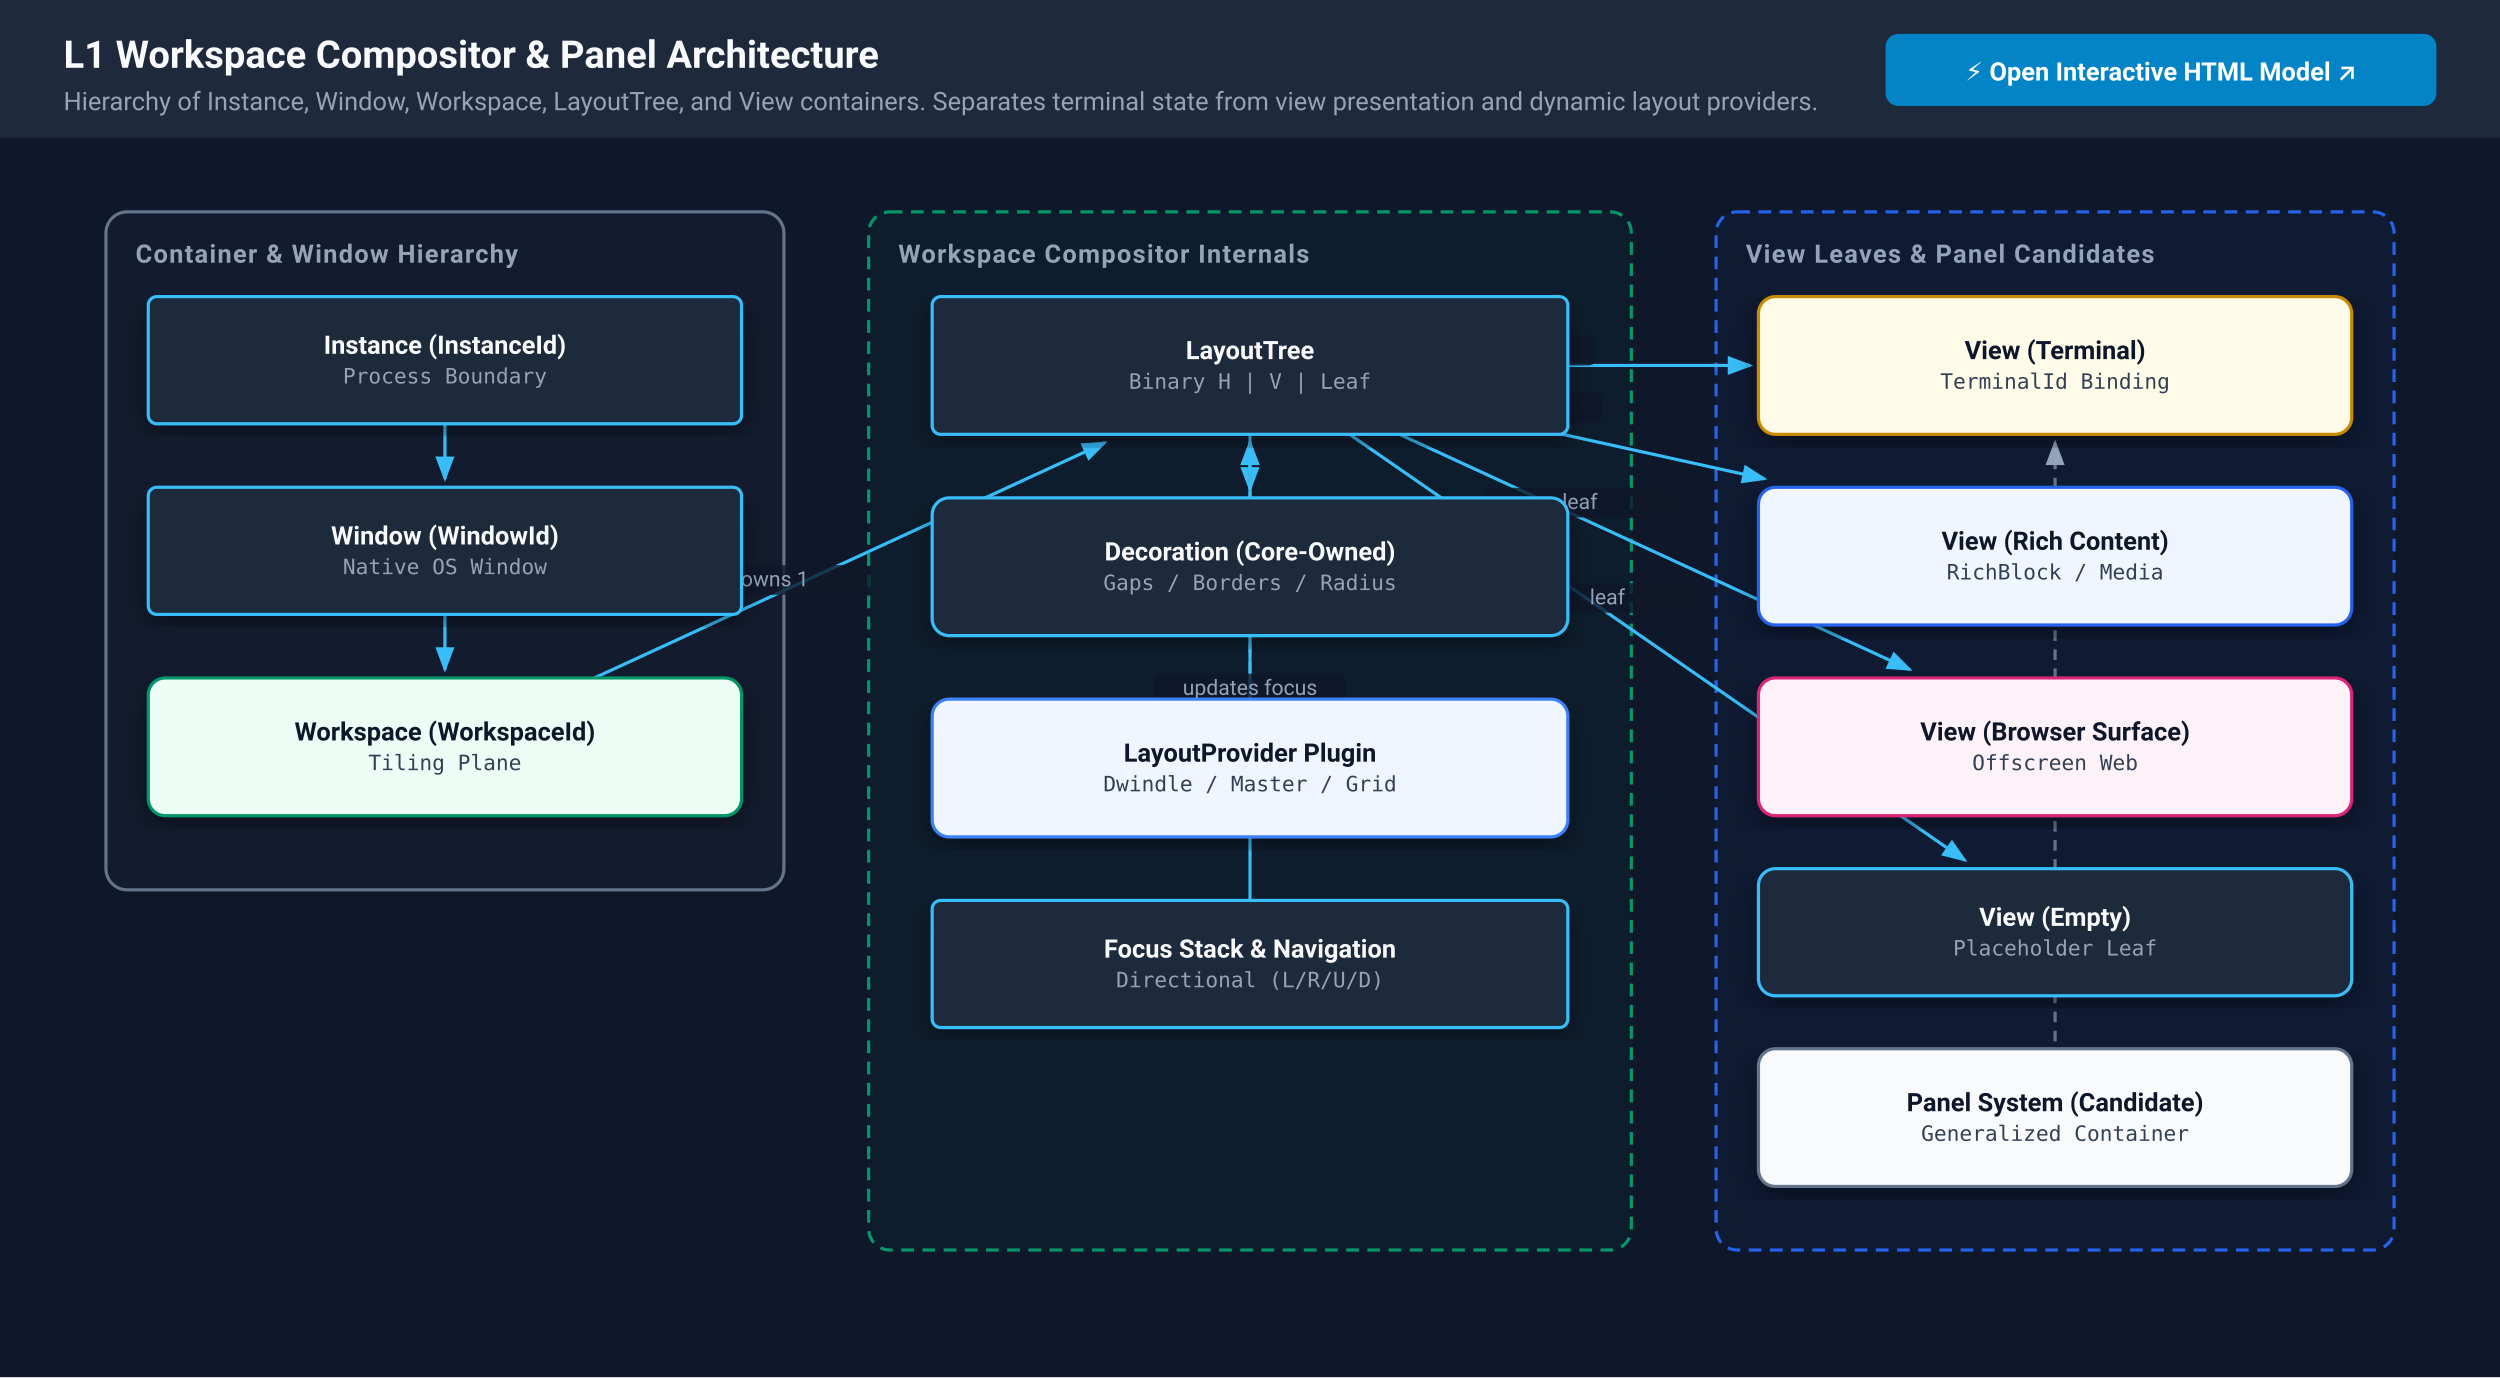
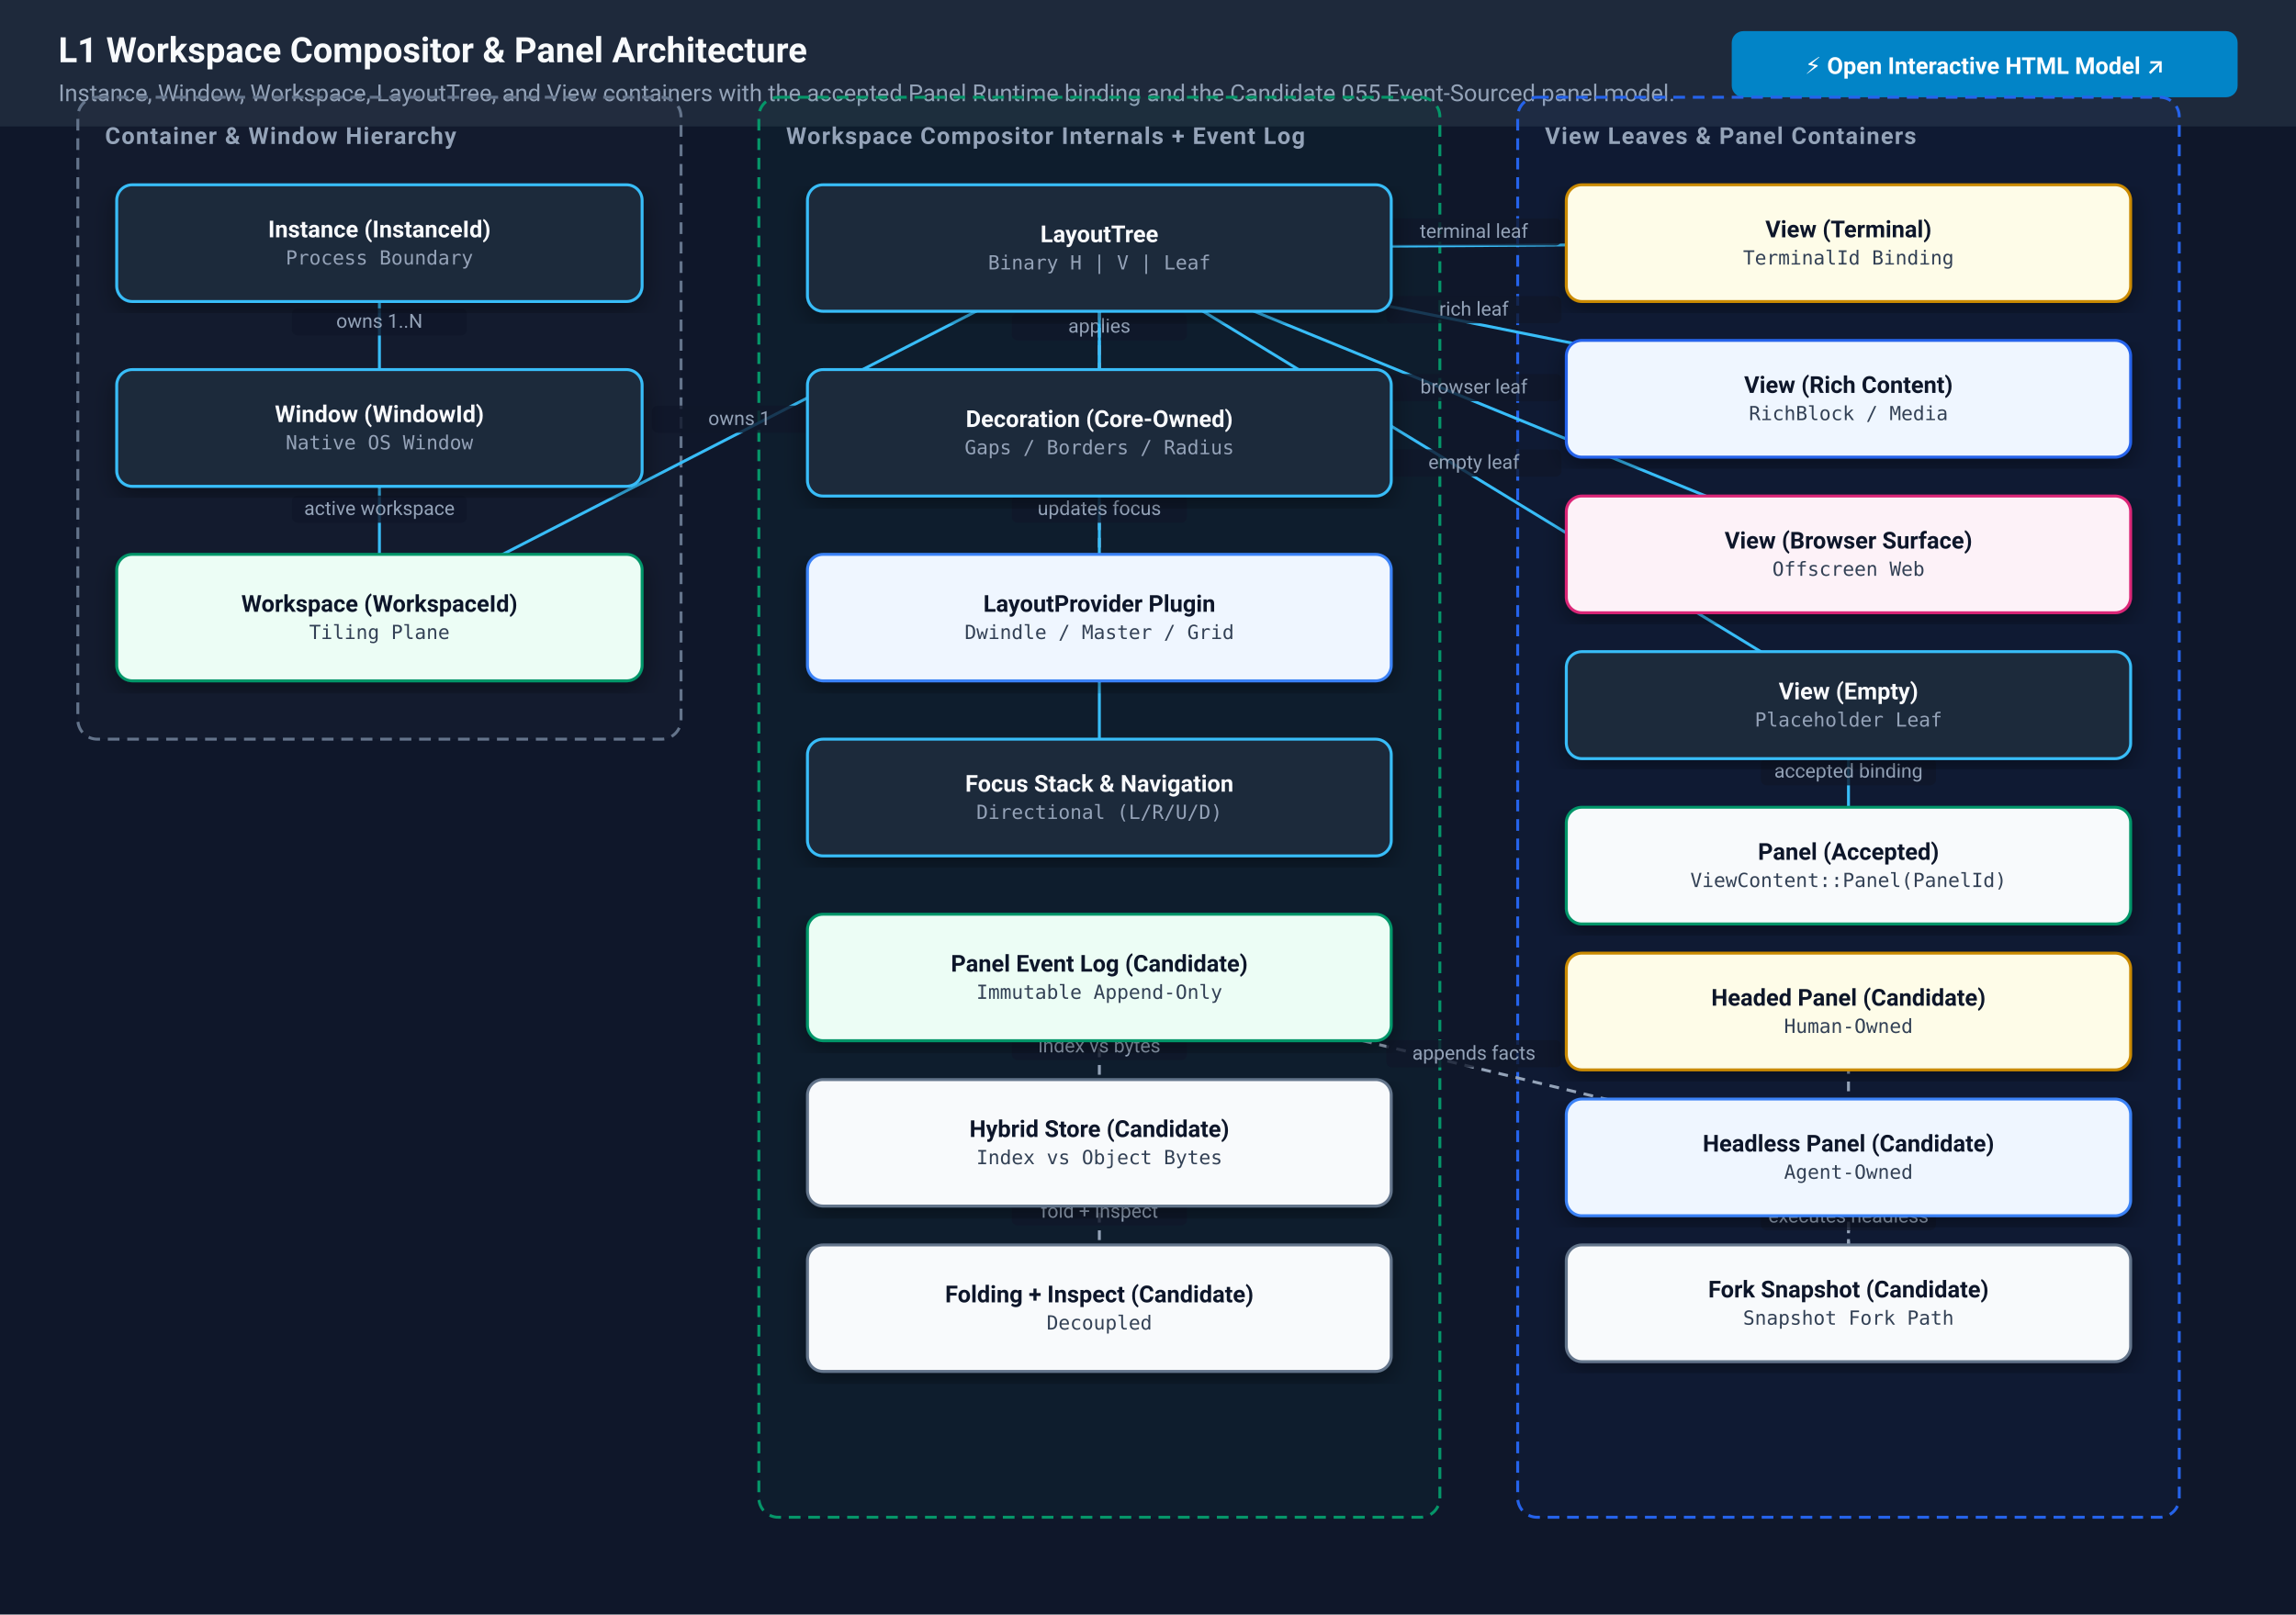
- <svg xmlns="http://www.w3.org/2000/svg" width="1180" height="650" viewBox="0 0 1180 650">
+ <svg xmlns="http://www.w3.org/2000/svg" width="1180" height="830" viewBox="0 0 1180 830">
  <defs>
    <marker id="arrow" markerWidth="8" markerHeight="6" refX="7" refY="3" orient="auto">
      <polygon points="0 0, 8 3, 0 6" fill="#38bdf8" />
    </marker>
    <marker id="arrow-dashed" markerWidth="8" markerHeight="6" refX="7" refY="3" orient="auto">
      <polygon points="0 0, 8 3, 0 6" fill="#94a3b8" />
    </marker>
    <filter id="shadow" x="-5%" y="-5%" width="110%" height="115%">
      <feDropShadow dx="0" dy="4" stdDeviation="6" flood-color="#000000" flood-opacity="0.4" />
    </filter>
  </defs>
  <style>
    .title { font-family: -apple-system, BlinkMacSystemFont, "Segoe UI", Roboto, sans-serif; font-size: 18px; font-weight: 700; fill: #f8fafc; }
    .subtitle { font-family: -apple-system, BlinkMacSystemFont, "Segoe UI", Roboto, sans-serif; font-size: 12px; fill: #94a3b8; }
-     .badge { font-family: "JetBrains Mono", monospace; font-size: 11px; font-weight: 600; fill: #38bdf8; }
    .group-label { font-family: -apple-system, BlinkMacSystemFont, "Segoe UI", Roboto, sans-serif; font-size: 12px; font-weight: 700; fill: #94a3b8; text-transform: uppercase; letter-spacing: 0.05em; }
    .node-title { font-family: -apple-system, BlinkMacSystemFont, "Segoe UI", Roboto, sans-serif; font-size: 12px; font-weight: 700; fill: #f8fafc; text-anchor: middle; }
    .node-sub { font-family: "JetBrains Mono", monospace; font-size: 10px; fill: #94a3b8; text-anchor: middle; }
    .node-title-dark { font-family: -apple-system, BlinkMacSystemFont, "Segoe UI", Roboto, sans-serif; font-size: 12px; font-weight: 700; fill: #0f172a; text-anchor: middle; }
    .node-sub-dark { font-family: "JetBrains Mono", monospace; font-size: 10px; fill: #334155; text-anchor: middle; }
    .edge-label { font-family: -apple-system, BlinkMacSystemFont, "Segoe UI", Roboto, sans-serif; font-size: 10px; fill: #94a3b8; text-anchor: middle; }
    .btn-link { font-family: -apple-system, BlinkMacSystemFont, "Segoe UI", Roboto, sans-serif; font-size: 12px; font-weight: 600; fill: #ffffff; }
  </style>
  <rect width="100%" height="100%" fill="#0f172a" />
  <rect x="0" y="0" width="1180" height="65" fill="#1e293b" />
  <text x="30" y="32" class="title">L1 Workspace Compositor &amp; Panel Architecture</text>
-   <text x="30" y="52" class="subtitle">Hierarchy of Instance, Window, Workspace, LayoutTree, and View containers. Separates terminal state from view presentation and dynamic layout providers.</text>
+   <text x="30" y="52" class="subtitle">Instance, Window, Workspace, LayoutTree, and View containers with the accepted Panel Runtime binding and the Candidate 055 Event-Sourced panel model.</text>
  <a href="../interactive/03-panel-system.html" target="_blank">
    <rect x="890" y="16" width="260" height="34" rx="6" fill="#0284c7" />
    <text x="1020" y="38" class="btn-link" text-anchor="middle">⚡ Open Interactive HTML Model ↗</text>
  </a>
  <g id="group-identity_hierarchy">
-     <rect x="50" y="100" width="320" height="320" rx="10" fill="rgba(100, 116, 139, 0.05)" stroke="#64748b" stroke-width="1.5" stroke-dasharray="none" />
-     <text x="64" y="124" class="group-label">Container &amp; Window Hierarchy</text>
+     <rect x="40" y="50" width="310" height="330" rx="10" fill="rgba(100, 116, 139, 0.05)" stroke="#64748b" stroke-width="1.5" stroke-dasharray="6,4" />
+     <text x="54" y="74" class="group-label">Container &amp; Window Hierarchy</text>
  </g>
  <g id="group-workspace_box">
-     <rect x="410" y="100" width="360" height="490" rx="10" fill="rgba(5, 150, 105, 0.05)" stroke="#059669" stroke-width="1.5" stroke-dasharray="6,4" />
-     <text x="424" y="124" class="group-label">Workspace Compositor Internals</text>
+     <rect x="390" y="50" width="350" height="730" rx="10" fill="rgba(5, 150, 105, 0.05)" stroke="#059669" stroke-width="1.5" stroke-dasharray="6,4" />
+     <text x="404" y="74" class="group-label">Workspace Compositor Internals + Event Log</text>
  </g>
  <g id="group-views_box">
-     <rect x="810" y="100" width="320" height="490" rx="10" fill="rgba(37, 99, 235, 0.05)" stroke="#2563eb" stroke-width="1.5" stroke-dasharray="6,4" />
-     <text x="824" y="124" class="group-label">View Leaves &amp; Panel Candidates</text>
-   </g>
-   <line x1="210" y1="170" x2="210" y2="226" stroke="#38bdf8" stroke-width="1.5" marker-end="url(#arrow)" />
-   <rect x="165" y="184" width="90" height="14" rx="3" fill="#0f172a" fill-opacity="0.8" />
-   <text x="210" y="194" class="edge-label">owns 1..N</text>
-   <line x1="210" y1="260" x2="210" y2="316" stroke="#38bdf8" stroke-width="1.5" marker-end="url(#arrow)" />
-   <rect x="165" y="274" width="90" height="14" rx="3" fill="#0f172a" fill-opacity="0.8" />
-   <text x="210" y="284" class="edge-label">active workspace</text>
-   <line x1="210" y1="352.5" x2="521.389" y2="209" stroke="#38bdf8" stroke-width="1.5" marker-end="url(#arrow)" />
-   <rect x="320.694" y="266.75" width="90" height="14" rx="3" fill="#0f172a" fill-opacity="0.8" />
-   <text x="365.694" y="276.75" class="edge-label">owns 1</text>
-   <line x1="590" y1="172.5" x2="590" y2="231" stroke="#38bdf8" stroke-width="1.5" marker-end="url(#arrow)" />
-   <rect x="545" y="187.75" width="90" height="14" rx="3" fill="#0f172a" fill-opacity="0.8" />
-   <text x="590" y="197.75" class="edge-label">applies</text>
-   <line x1="590" y1="362.5" x2="590" y2="209" stroke="#64748b" stroke-width="1.5" stroke-dasharray="5,4" marker-end="url(#arrow-dashed)" />
-   <rect x="545" y="271.75" width="90" height="14" rx="3" fill="#0f172a" fill-opacity="0.8" />
-   <text x="590" y="281.75" class="edge-label">proposes layout</text>
-   <line x1="590" y1="172.5" x2="826" y2="172.5" stroke="#38bdf8" stroke-width="1.5" marker-end="url(#arrow)" />
-   <rect x="663" y="158.5" width="90" height="14" rx="3" fill="#0f172a" fill-opacity="0.8" />
-   <text x="708" y="168.5" class="edge-label">leaf</text>
-   <line x1="590" y1="172.5" x2="832.778" y2="226" stroke="#38bdf8" stroke-width="1.5" marker-end="url(#arrow)" />
-   <rect x="666.389" y="185.25" width="90" height="14" rx="3" fill="#0f172a" fill-opacity="0.8" />
-   <text x="711.389" y="195.25" class="edge-label">leaf</text>
-   <line x1="590" y1="172.5" x2="901.389" y2="316" stroke="#38bdf8" stroke-width="1.5" marker-end="url(#arrow)" />
-   <rect x="700.694" y="230.25" width="90" height="14" rx="3" fill="#0f172a" fill-opacity="0.8" />
-   <text x="745.694" y="240.25" class="edge-label">leaf</text>
-   <line x1="590" y1="172.5" x2="927.383" y2="406" stroke="#38bdf8" stroke-width="1.5" marker-end="url(#arrow)" />
-   <rect x="713.692" y="275.25" width="90" height="14" rx="3" fill="#0f172a" fill-opacity="0.8" />
-   <text x="758.692" y="285.25" class="edge-label">leaf</text>
-   <line x1="970" y1="527.5" x2="970" y2="209" stroke="#64748b" stroke-width="1.5" stroke-dasharray="5,4" marker-end="url(#arrow-dashed)" />
-   <rect x="925" y="354.25" width="90" height="14" rx="3" fill="#0f172a" fill-opacity="0.8" />
-   <text x="970" y="364.25" class="edge-label">generalizes</text>
-   <line x1="590" y1="455" x2="590" y2="209" stroke="#38bdf8" stroke-width="1.5" marker-end="url(#arrow)" />
-   <rect x="545" y="318" width="90" height="14" rx="3" fill="#0f172a" fill-opacity="0.8" />
-   <text x="590" y="328" class="edge-label">updates focus</text>
+     <rect x="780" y="50" width="340" height="730" rx="10" fill="rgba(37, 99, 235, 0.05)" stroke="#2563eb" stroke-width="1.5" stroke-dasharray="6,4" />
+     <text x="794" y="74" class="group-label">View Leaves &amp; Panel Containers</text>
+   </g>
+   <line x1="195" y1="125" x2="195" y2="220" stroke-width="1.5" stroke="#38bdf8" marker-end="url(#arrow)" />
+   <rect x="150" y="158.5" width="90" height="14" rx="3" fill="#0f172a" fill-opacity="0.8" />
+   <text x="195" y="168.5" class="edge-label">owns 1..N</text>
+   <line x1="195" y1="220" x2="195" y2="317.5" stroke-width="1.5" stroke="#38bdf8" marker-end="url(#arrow)" />
+   <rect x="150" y="254.75" width="90" height="14" rx="3" fill="#0f172a" fill-opacity="0.8" />
+   <text x="195" y="264.75" class="edge-label">active workspace</text>
+   <line x1="195" y1="317.5" x2="565" y2="127.5" stroke-width="1.5" stroke="#38bdf8" marker-end="url(#arrow)" />
+   <rect x="335" y="208.5" width="90" height="14" rx="3" fill="#0f172a" fill-opacity="0.8" />
+   <text x="380" y="218.5" class="edge-label">owns 1</text>
+   <line x1="565" y1="127.5" x2="565" y2="222.5" stroke-width="1.5" stroke="#38bdf8" marker-end="url(#arrow)" />
+   <rect x="520" y="161" width="90" height="14" rx="3" fill="#0f172a" fill-opacity="0.8" />
+   <text x="565" y="171" class="edge-label">applies</text>
+   <line x1="565" y1="317.5" x2="565" y2="127.5" stroke-width="1.5" stroke-dasharray="5,4" stroke="#94a3b8" marker-end="url(#arrow-dashed)" />
+   <rect x="520" y="208.5" width="90" height="14" rx="3" fill="#0f172a" fill-opacity="0.8" />
+   <text x="565" y="218.5" class="edge-label">proposes layout</text>
+   <line x1="565" y1="127.5" x2="950" y2="125" stroke-width="1.5" stroke="#38bdf8" marker-end="url(#arrow)" />
+   <rect x="712.5" y="112.25" width="90" height="14" rx="3" fill="#0f172a" fill-opacity="0.8" />
+   <text x="757.5" y="122.25" class="edge-label">terminal leaf</text>
+   <line x1="565" y1="127.5" x2="950" y2="205" stroke-width="1.5" stroke="#38bdf8" marker-end="url(#arrow)" />
+   <rect x="712.5" y="152.25" width="90" height="14" rx="3" fill="#0f172a" fill-opacity="0.8" />
+   <text x="757.5" y="162.25" class="edge-label">rich leaf</text>
+   <line x1="565" y1="127.5" x2="950" y2="285" stroke-width="1.5" stroke="#38bdf8" marker-end="url(#arrow)" />
+   <rect x="712.5" y="192.25" width="90" height="14" rx="3" fill="#0f172a" fill-opacity="0.8" />
+   <text x="757.5" y="202.25" class="edge-label">browser leaf</text>
+   <line x1="565" y1="127.5" x2="950" y2="362.5" stroke-width="1.5" stroke="#38bdf8" marker-end="url(#arrow)" />
+   <rect x="712.5" y="231" width="90" height="14" rx="3" fill="#0f172a" fill-opacity="0.8" />
+   <text x="757.5" y="241" class="edge-label">empty leaf</text>
+   <line x1="950" y1="445" x2="950" y2="362.5" stroke-width="1.5" stroke="#38bdf8" marker-end="url(#arrow)" />
+   <rect x="905" y="389.75" width="90" height="14" rx="3" fill="#0f172a" fill-opacity="0.8" />
+   <text x="950" y="399.75" class="edge-label">accepted binding</text>
+   <line x1="565" y1="410" x2="565" y2="127.5" stroke-width="1.5" stroke="#38bdf8" marker-end="url(#arrow)" />
+   <rect x="520" y="254.75" width="90" height="14" rx="3" fill="#0f172a" fill-opacity="0.8" />
+   <text x="565" y="264.75" class="edge-label">updates focus</text>
+   <line x1="950" y1="520" x2="950" y2="670" stroke-width="1.5" stroke-dasharray="5,4" stroke="#94a3b8" marker-end="url(#arrow-dashed)" />
+   <rect x="905" y="581" width="90" height="14" rx="3" fill="#0f172a" fill-opacity="0.8" />
+   <text x="950" y="591" class="edge-label">fork, never type in</text>
+   <line x1="950" y1="670" x2="950" y2="595" stroke-width="1.5" stroke-dasharray="5,4" stroke="#94a3b8" marker-end="url(#arrow-dashed)" />
+   <rect x="905" y="618.5" width="90" height="14" rx="3" fill="#0f172a" fill-opacity="0.8" />
+   <text x="950" y="628.5" class="edge-label">executes headless</text>
+   <line x1="950" y1="595" x2="565" y2="502.5" stroke-width="1.5" stroke-dasharray="5,4" stroke="#94a3b8" marker-end="url(#arrow-dashed)" />
+   <rect x="712.5" y="534.75" width="90" height="14" rx="3" fill="#0f172a" fill-opacity="0.8" />
+   <text x="757.5" y="544.75" class="edge-label">appends facts</text>
+   <line x1="565" y1="502.5" x2="565" y2="587.5" stroke-width="1.5" stroke-dasharray="5,4" stroke="#94a3b8" marker-end="url(#arrow-dashed)" />
+   <rect x="520" y="531" width="90" height="14" rx="3" fill="#0f172a" fill-opacity="0.8" />
+   <text x="565" y="541" class="edge-label">index vs bytes</text>
+   <line x1="565" y1="587.5" x2="565" y2="672.5" stroke-width="1.5" stroke-dasharray="5,4" stroke="#94a3b8" marker-end="url(#arrow-dashed)" />
+   <rect x="520" y="616" width="90" height="14" rx="3" fill="#0f172a" fill-opacity="0.8" />
+   <text x="565" y="626" class="edge-label">fold + inspect</text>
  <g id="node-instance" filter="url(#shadow)">
    <a href="../interactive/03-panel-system.html" target="_blank">
-       <rect x="70" y="140" width="280" height="60" rx="4" fill="#1e293b" stroke="#38bdf8" stroke-width="1.5" />
-     </a>
-     <text x="210" y="167" class="node-title">Instance (InstanceId)</text>
-     <text x="210" y="181" class="node-sub">Process Boundary</text>
+       <rect x="60" y="95" width="270" height="60" rx="8" fill="#1e293b" stroke="#38bdf8" stroke-width="1.5" />
+     </a>
+     <text x="195" y="122" class="node-title">Instance (InstanceId)</text>
+     <text x="195" y="136" class="node-sub">Process Boundary</text>
  </g>
  <g id="node-window" filter="url(#shadow)">
    <a href="../interactive/03-panel-system.html" target="_blank">
-       <rect x="70" y="230" width="280" height="60" rx="4" fill="#1e293b" stroke="#38bdf8" stroke-width="1.5" />
-     </a>
-     <text x="210" y="257" class="node-title">Window (WindowId)</text>
-     <text x="210" y="271" class="node-sub">Native OS Window</text>
+       <rect x="60" y="190" width="270" height="60" rx="8" fill="#1e293b" stroke="#38bdf8" stroke-width="1.5" />
+     </a>
+     <text x="195" y="217" class="node-title">Window (WindowId)</text>
+     <text x="195" y="231" class="node-sub">Native OS Window</text>
  </g>
  <g id="node-workspace" filter="url(#shadow)">
    <a href="../interactive/03-panel-system.html" target="_blank">
-       <rect x="70" y="320" width="280" height="65" rx="8" fill="#ecfdf5" stroke="#059669" stroke-width="1.5" />
-     </a>
-     <text x="210" y="349.5" class="node-title-dark">Workspace (WorkspaceId)</text>
-     <text x="210" y="363.5" class="node-sub-dark">Tiling Plane</text>
+       <rect x="60" y="285" width="270" height="65" rx="8" fill="#ecfdf5" stroke="#059669" stroke-width="1.5" />
+     </a>
+     <text x="195" y="314.5" class="node-title-dark">Workspace (WorkspaceId)</text>
+     <text x="195" y="328.5" class="node-sub-dark">Tiling Plane</text>
  </g>
  <g id="node-layout_tree" filter="url(#shadow)">
    <a href="../interactive/03-panel-system.html" target="_blank">
-       <rect x="440" y="140" width="300" height="65" rx="4" fill="#1e293b" stroke="#38bdf8" stroke-width="1.5" />
-     </a>
-     <text x="590" y="169.5" class="node-title">LayoutTree</text>
-     <text x="590" y="183.5" class="node-sub">Binary H | V | Leaf</text>
+       <rect x="415" y="95" width="300" height="65" rx="8" fill="#1e293b" stroke="#38bdf8" stroke-width="1.5" />
+     </a>
+     <text x="565" y="124.5" class="node-title">LayoutTree</text>
+     <text x="565" y="138.5" class="node-sub">Binary H | V | Leaf</text>
  </g>
  <g id="node-decoration" filter="url(#shadow)">
    <a href="../interactive/03-panel-system.html" target="_blank">
-       <rect x="440" y="235" width="300" height="65" rx="8" fill="#1e293b" stroke="#38bdf8" stroke-width="1.5" />
-     </a>
-     <text x="590" y="264.5" class="node-title">Decoration (Core-Owned)</text>
-     <text x="590" y="278.5" class="node-sub">Gaps / Borders / Radius</text>
+       <rect x="415" y="190" width="300" height="65" rx="8" fill="#1e293b" stroke="#38bdf8" stroke-width="1.5" />
+     </a>
+     <text x="565" y="219.5" class="node-title">Decoration (Core-Owned)</text>
+     <text x="565" y="233.5" class="node-sub">Gaps / Borders / Radius</text>
  </g>
  <g id="node-layout_provider" filter="url(#shadow)">
    <a href="../interactive/03-panel-system.html" target="_blank">
-       <rect x="440" y="330" width="300" height="65" rx="8" fill="#eff6ff" stroke="#3b82f6" stroke-width="1.5" />
-     </a>
-     <text x="590" y="359.5" class="node-title-dark">LayoutProvider Plugin</text>
-     <text x="590" y="373.5" class="node-sub-dark">Dwindle / Master / Grid</text>
+       <rect x="415" y="285" width="300" height="65" rx="8" fill="#eff6ff" stroke="#3b82f6" stroke-width="1.5" />
+     </a>
+     <text x="565" y="314.5" class="node-title-dark">LayoutProvider Plugin</text>
+     <text x="565" y="328.5" class="node-sub-dark">Dwindle / Master / Grid</text>
  </g>
  <g id="node-focus_mgr" filter="url(#shadow)">
    <a href="../interactive/03-panel-system.html" target="_blank">
-       <rect x="440" y="425" width="300" height="60" rx="4" fill="#1e293b" stroke="#38bdf8" stroke-width="1.5" />
-     </a>
-     <text x="590" y="452" class="node-title">Focus Stack &amp; Navigation</text>
-     <text x="590" y="466" class="node-sub">Directional (L/R/U/D)</text>
+       <rect x="415" y="380" width="300" height="60" rx="8" fill="#1e293b" stroke="#38bdf8" stroke-width="1.5" />
+     </a>
+     <text x="565" y="407" class="node-title">Focus Stack &amp; Navigation</text>
+     <text x="565" y="421" class="node-sub">Directional (L/R/U/D)</text>
  </g>
  <g id="node-view_term" filter="url(#shadow)">
    <a href="../interactive/03-panel-system.html" target="_blank">
-       <rect x="830" y="140" width="280" height="65" rx="8" fill="#fefce8" stroke="#ca8a04" stroke-width="1.5" />
-     </a>
-     <text x="970" y="169.5" class="node-title-dark">View (Terminal)</text>
-     <text x="970" y="183.5" class="node-sub-dark">TerminalId Binding</text>
+       <rect x="805" y="95" width="290" height="60" rx="8" fill="#fefce8" stroke="#ca8a04" stroke-width="1.5" />
+     </a>
+     <text x="950" y="122" class="node-title-dark">View (Terminal)</text>
+     <text x="950" y="136" class="node-sub-dark">TerminalId Binding</text>
  </g>
  <g id="node-view_rich" filter="url(#shadow)">
    <a href="../interactive/03-panel-system.html" target="_blank">
-       <rect x="830" y="230" width="280" height="65" rx="8" fill="#eff6ff" stroke="#2563eb" stroke-width="1.5" />
-     </a>
-     <text x="970" y="259.5" class="node-title-dark">View (Rich Content)</text>
-     <text x="970" y="273.5" class="node-sub-dark">RichBlock / Media</text>
+       <rect x="805" y="175" width="290" height="60" rx="8" fill="#eff6ff" stroke="#2563eb" stroke-width="1.5" />
+     </a>
+     <text x="950" y="202" class="node-title-dark">View (Rich Content)</text>
+     <text x="950" y="216" class="node-sub-dark">RichBlock / Media</text>
  </g>
  <g id="node-view_browser" filter="url(#shadow)">
    <a href="../interactive/03-panel-system.html" target="_blank">
-       <rect x="830" y="320" width="280" height="65" rx="8" fill="#fdf2f8" stroke="#db2777" stroke-width="1.5" />
-     </a>
-     <text x="970" y="349.5" class="node-title-dark">View (Browser Surface)</text>
-     <text x="970" y="363.5" class="node-sub-dark">Offscreen Web</text>
+       <rect x="805" y="255" width="290" height="60" rx="8" fill="#fdf2f8" stroke="#db2777" stroke-width="1.5" />
+     </a>
+     <text x="950" y="282" class="node-title-dark">View (Browser Surface)</text>
+     <text x="950" y="296" class="node-sub-dark">Offscreen Web</text>
  </g>
  <g id="node-view_empty" filter="url(#shadow)">
    <a href="../interactive/03-panel-system.html" target="_blank">
-       <rect x="830" y="410" width="280" height="60" rx="8" fill="#1e293b" stroke="#38bdf8" stroke-width="1.5" />
-     </a>
-     <text x="970" y="437" class="node-title">View (Empty)</text>
-     <text x="970" y="451" class="node-sub">Placeholder Leaf</text>
+       <rect x="805" y="335" width="290" height="55" rx="8" fill="#1e293b" stroke="#38bdf8" stroke-width="1.5" />
+     </a>
+     <text x="950" y="359.5" class="node-title">View (Empty)</text>
+     <text x="950" y="373.5" class="node-sub">Placeholder Leaf</text>
  </g>
  <g id="node-panel_candidate" filter="url(#shadow)">
    <a href="../interactive/03-panel-system.html" target="_blank">
-       <rect x="830" y="495" width="280" height="65" rx="8" fill="#f8fafc" stroke="#64748b" stroke-width="1.5" />
-     </a>
-     <text x="970" y="524.5" class="node-title-dark">Panel System (Candidate)</text>
-     <text x="970" y="538.5" class="node-sub-dark">Generalized Container</text>
+       <rect x="805" y="415" width="290" height="60" rx="8" fill="#f8fafc" stroke="#059669" stroke-width="1.5" />
+     </a>
+     <text x="950" y="442" class="node-title-dark">Panel (Accepted)</text>
+     <text x="950" y="456" class="node-sub-dark">ViewContent::Panel(PanelId)</text>
+   </g>
+   <g id="node-headed_panel" filter="url(#shadow)">
+     <a href="../interactive/03-panel-system.html" target="_blank">
+       <rect x="805" y="490" width="290" height="60" rx="8" fill="#fefce8" stroke="#ca8a04" stroke-width="1.5" />
+     </a>
+     <text x="950" y="517" class="node-title-dark">Headed Panel (Candidate)</text>
+     <text x="950" y="531" class="node-sub-dark">Human-Owned</text>
+   </g>
+   <g id="node-headless_panel" filter="url(#shadow)">
+     <a href="../interactive/03-panel-system.html" target="_blank">
+       <rect x="805" y="565" width="290" height="60" rx="8" fill="#eff6ff" stroke="#3b82f6" stroke-width="1.5" />
+     </a>
+     <text x="950" y="592" class="node-title-dark">Headless Panel (Candidate)</text>
+     <text x="950" y="606" class="node-sub-dark">Agent-Owned</text>
+   </g>
+   <g id="node-fork_snapshot" filter="url(#shadow)">
+     <a href="../interactive/03-panel-system.html" target="_blank">
+       <rect x="805" y="640" width="290" height="60" rx="8" fill="#f8fafc" stroke="#64748b" stroke-width="1.5" />
+     </a>
+     <text x="950" y="667" class="node-title-dark">Fork Snapshot (Candidate)</text>
+     <text x="950" y="681" class="node-sub-dark">Snapshot Fork Path</text>
+   </g>
+   <g id="node-panel_event_log" filter="url(#shadow)">
+     <a href="../interactive/03-panel-system.html" target="_blank">
+       <rect x="415" y="470" width="300" height="65" rx="8" fill="#ecfdf5" stroke="#059669" stroke-width="1.5" />
+     </a>
+     <text x="565" y="499.5" class="node-title-dark">Panel Event Log (Candidate)</text>
+     <text x="565" y="513.5" class="node-sub-dark">Immutable Append-Only</text>
+   </g>
+   <g id="node-event_store" filter="url(#shadow)">
+     <a href="../interactive/03-panel-system.html" target="_blank">
+       <rect x="415" y="555" width="300" height="65" rx="8" fill="#f8fafc" stroke="#64748b" stroke-width="1.5" />
+     </a>
+     <text x="565" y="584.5" class="node-title-dark">Hybrid Store (Candidate)</text>
+     <text x="565" y="598.5" class="node-sub-dark">Index vs Object Bytes</text>
+   </g>
+   <g id="node-fold_inspect" filter="url(#shadow)">
+     <a href="../interactive/03-panel-system.html" target="_blank">
+       <rect x="415" y="640" width="300" height="65" rx="8" fill="#f8fafc" stroke="#64748b" stroke-width="1.5" />
+     </a>
+     <text x="565" y="669.5" class="node-title-dark">Folding + Inspect (Candidate)</text>
+     <text x="565" y="683.5" class="node-sub-dark">Decoupled</text>
  </g>
</svg>
